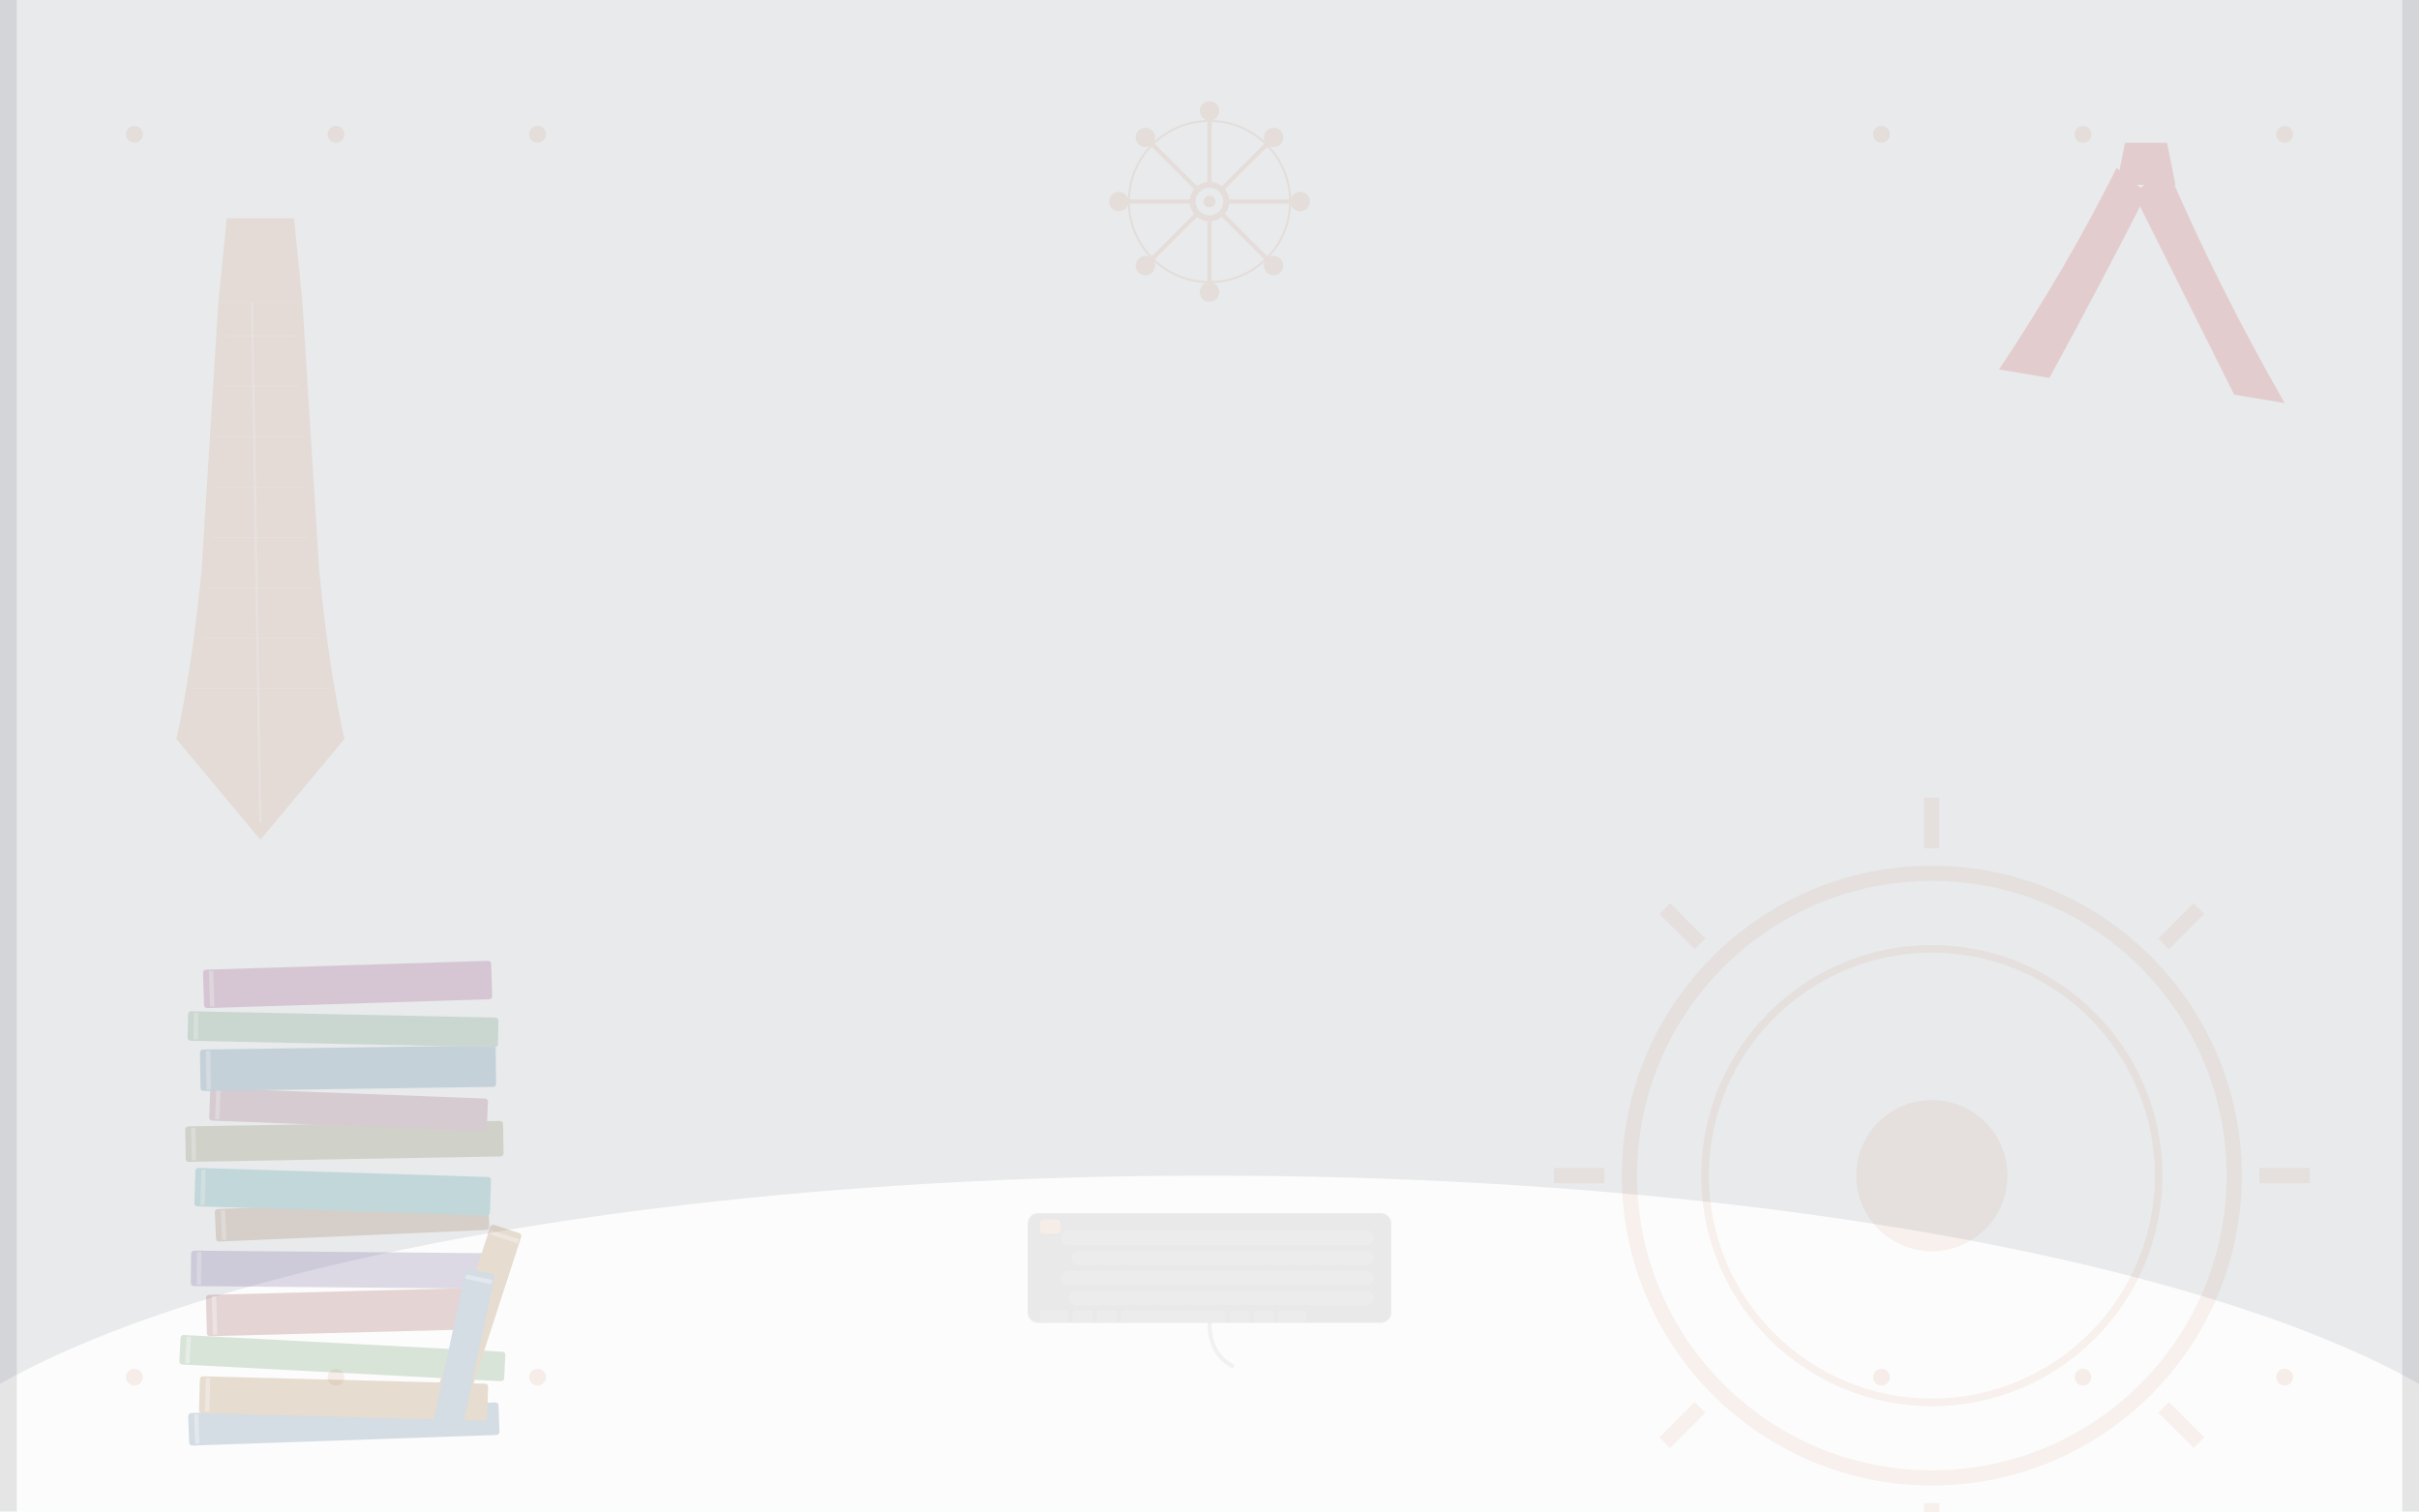
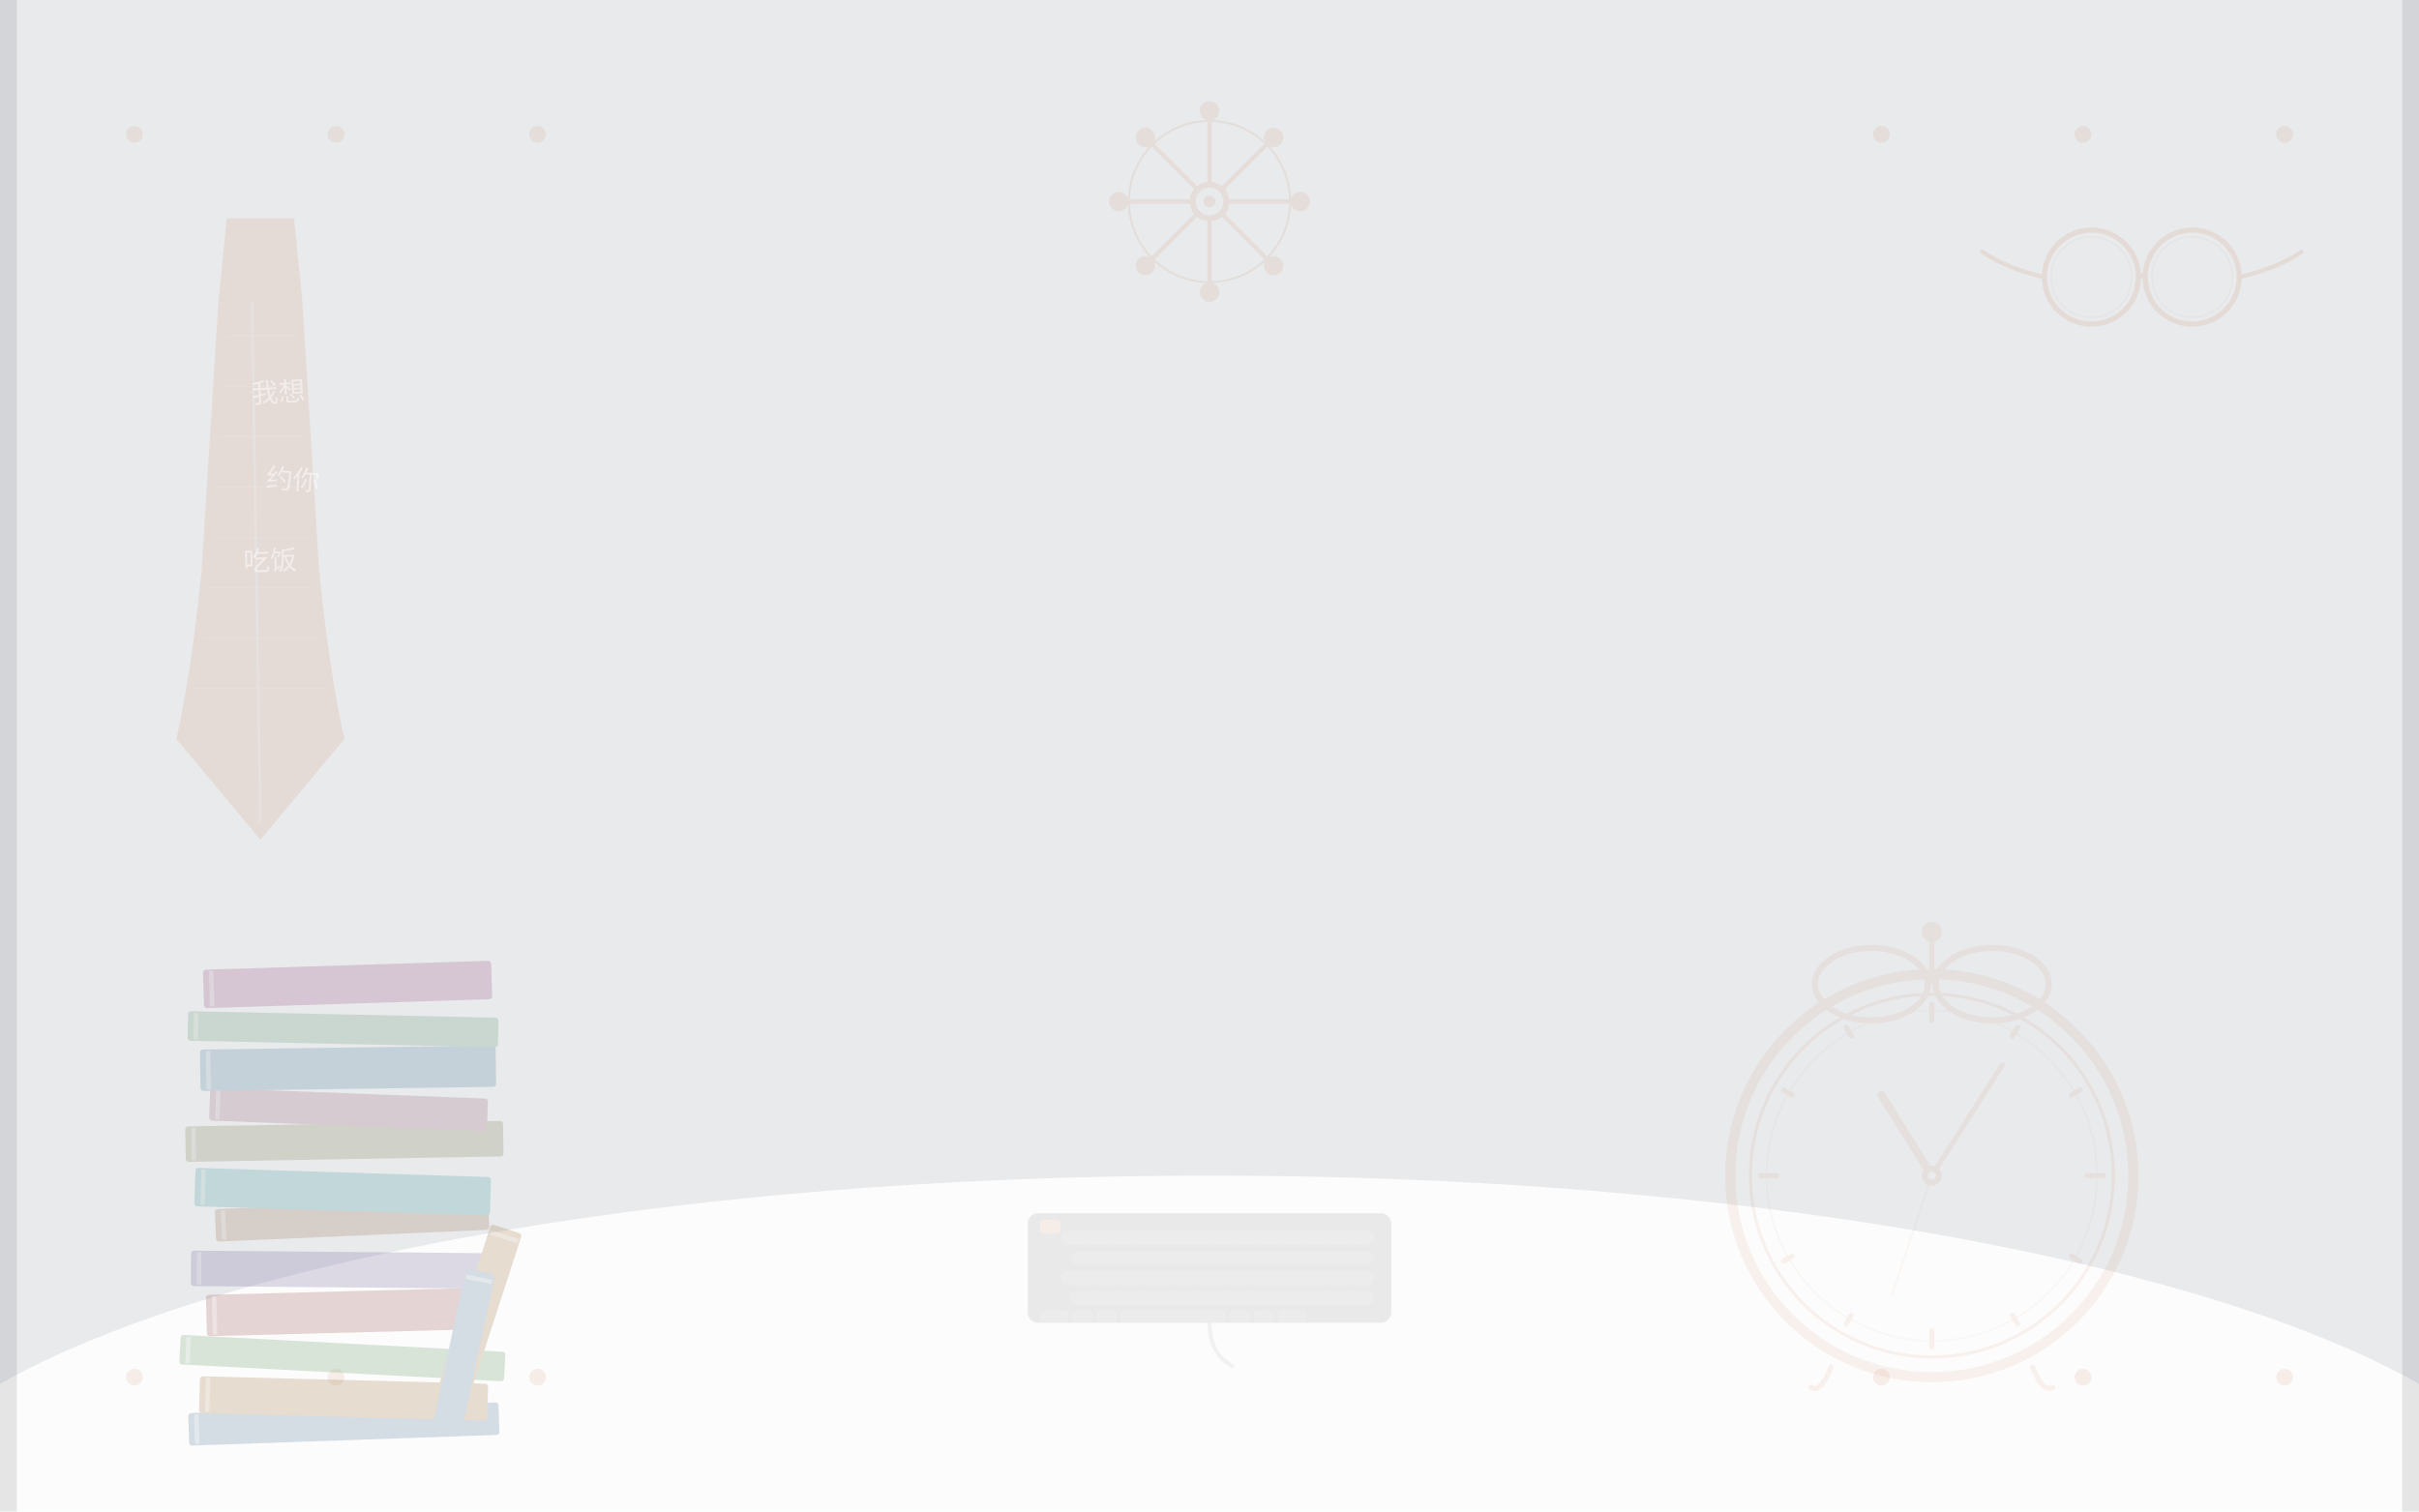
<svg xmlns="http://www.w3.org/2000/svg" viewBox="0 0 1440 900" width="1440" height="900">
  <rect width="1440" height="900" fill="#E8EAEC" />
  <ellipse cx="720" cy="920" rx="800" ry="220" fill="#FFFFFF" opacity="0.86" />
  <g opacity="0.12">
    <rect x="0" y="0" width="10" height="900" fill="#3A3E42" />
    <rect x="1430" y="0" width="10" height="900" fill="#3A3E42" />
  </g>
-   <g transform="translate(1150, 700) scale(1.5) translate(-1150, -700)" opacity="0.08">
-     <circle cx="1150" cy="700" r="120" fill="none" stroke="#C06A30" stroke-width="6" />
-     <circle cx="1150" cy="700" r="90" fill="none" stroke="#C06A30" stroke-width="3" />
-     <circle cx="1150" cy="700" r="30" fill="#C06A30" />
-     <g stroke="#C06A30" stroke-width="6">
-       <line x1="1150" y1="570" x2="1150" y2="550" />
-       <line x1="1150" y1="830" x2="1150" y2="850" />
-       <line x1="1020" y1="700" x2="1000" y2="700" />
-       <line x1="1280" y1="700" x2="1300" y2="700" />
-       <line x1="1058" y1="608" x2="1044" y2="594" />
-       <line x1="1242" y1="792" x2="1256" y2="806" />
-       <line x1="1058" y1="792" x2="1044" y2="806" />
-       <line x1="1242" y1="608" x2="1256" y2="594" />
-     </g>
+   <g transform="translate(1150, 700) scale(1.2)" opacity="0.08">
+     <circle cx="0" cy="0" r="100" fill="none" stroke="#C06A30" stroke-width="5" />
+     <circle cx="0" cy="0" r="90" fill="none" stroke="#C06A30" stroke-width="1.5" />
+     <circle cx="0" cy="0" r="82" fill="none" stroke="#C06A30" stroke-width="0.8" opacity="0.5" />
+     <ellipse cx="-30" cy="-95" rx="28" ry="18" fill="none" stroke="#C06A30" stroke-width="3" />
+     <ellipse cx="30" cy="-95" rx="28" ry="18" fill="none" stroke="#C06A30" stroke-width="3" />
+     <line x1="0" y1="-95" x2="0" y2="-118" stroke="#C06A30" stroke-width="2.5" />
+     <circle cx="0" cy="-121" r="5" fill="#C06A30" />
+     <g stroke="#C06A30" stroke-width="2.5" stroke-linecap="round">
+       <g transform="rotate(0)">
+         <line x1="0" y1="-85" x2="0" y2="-77" />
+       </g>
+       <g transform="rotate(30)">
+         <line x1="0" y1="-85" x2="0" y2="-80" />
+       </g>
+       <g transform="rotate(60)">
+         <line x1="0" y1="-85" x2="0" y2="-80" />
+       </g>
+       <g transform="rotate(90)">
+         <line x1="0" y1="-85" x2="0" y2="-77" />
+       </g>
+       <g transform="rotate(120)">
+         <line x1="0" y1="-85" x2="0" y2="-80" />
+       </g>
+       <g transform="rotate(150)">
+         <line x1="0" y1="-85" x2="0" y2="-80" />
+       </g>
+       <g transform="rotate(180)">
+         <line x1="0" y1="-85" x2="0" y2="-77" />
+       </g>
+       <g transform="rotate(210)">
+         <line x1="0" y1="-85" x2="0" y2="-80" />
+       </g>
+       <g transform="rotate(240)">
+         <line x1="0" y1="-85" x2="0" y2="-80" />
+       </g>
+       <g transform="rotate(270)">
+         <line x1="0" y1="-85" x2="0" y2="-77" />
+       </g>
+       <g transform="rotate(300)">
+         <line x1="0" y1="-85" x2="0" y2="-80" />
+       </g>
+       <g transform="rotate(330)">
+         <line x1="0" y1="-85" x2="0" y2="-80" />
+       </g>
+     </g>
+     <line x1="0" y1="0" x2="-25" y2="-40" stroke="#C06A30" stroke-width="4" stroke-linecap="round" />
+     <line x1="0" y1="0" x2="35" y2="-55" stroke="#C06A30" stroke-width="2.5" stroke-linecap="round" />
+     <line x1="0" y1="0" x2="-20" y2="60" stroke="#C06A30" stroke-width="1" stroke-linecap="round" opacity="0.5" />
+     <circle cx="0" cy="0" r="5" fill="#C06A30" />
+     <circle cx="0" cy="0" r="2" fill="#F2F0ED" />
+     <path d="M-50,95 Q-55,108 -60,105" fill="none" stroke="#C06A30" stroke-width="2.5" stroke-linecap="round" />
+     <path d="M50,95 Q55,108 60,105" fill="none" stroke="#C06A30" stroke-width="2.5" stroke-linecap="round" />
  </g>
  <g transform="translate(720, 120)" opacity="0.10">
    <circle cx="0" cy="0" r="10" fill="none" stroke="#C06A30" stroke-width="3.5" />
    <circle cx="0" cy="0" r="3.5" fill="#C06A30" />
    <circle cx="0" cy="0" r="48" fill="none" stroke="#C06A30" stroke-width="1.2" />
    <g stroke="#C06A30" stroke-width="2.5" fill="none">
      <g transform="rotate(0)">
        <line x1="0" y1="-9" x2="0" y2="-50" />
        <circle cx="0" cy="-54" r="4.5" fill="#C06A30" />
      </g>
      <g transform="rotate(45)">
        <line x1="0" y1="-9" x2="0" y2="-50" />
        <circle cx="0" cy="-54" r="4.5" fill="#C06A30" />
      </g>
      <g transform="rotate(90)">
        <line x1="0" y1="-9" x2="0" y2="-50" />
        <circle cx="0" cy="-54" r="4.5" fill="#C06A30" />
      </g>
      <g transform="rotate(135)">
        <line x1="0" y1="-9" x2="0" y2="-50" />
        <circle cx="0" cy="-54" r="4.5" fill="#C06A30" />
      </g>
      <g transform="rotate(180)">
        <line x1="0" y1="-9" x2="0" y2="-50" />
        <circle cx="0" cy="-54" r="4.5" fill="#C06A30" />
      </g>
      <g transform="rotate(225)">
        <line x1="0" y1="-9" x2="0" y2="-50" />
        <circle cx="0" cy="-54" r="4.5" fill="#C06A30" />
      </g>
      <g transform="rotate(270)">
        <line x1="0" y1="-9" x2="0" y2="-50" />
        <circle cx="0" cy="-54" r="4.5" fill="#C06A30" />
      </g>
      <g transform="rotate(315)">
        <line x1="0" y1="-9" x2="0" y2="-50" />
        <circle cx="0" cy="-54" r="4.5" fill="#C06A30" />
      </g>
    </g>
  </g>
  <g opacity="0.10" fill="#C06A30">
    <circle cx="80" cy="80" r="5" />
    <circle cx="200" cy="80" r="5" />
    <circle cx="320" cy="80" r="5" />
    <circle cx="80" cy="820" r="5" />
    <circle cx="200" cy="820" r="5" />
    <circle cx="320" cy="820" r="5" />
    <circle cx="1120" cy="80" r="5" />
    <circle cx="1240" cy="80" r="5" />
    <circle cx="1360" cy="80" r="5" />
    <circle cx="1120" cy="820" r="5" />
    <circle cx="1240" cy="820" r="5" />
    <circle cx="1360" cy="820" r="5" />
  </g>
  <g opacity="0.12">
    <polygon points="135,130 175,130 180,180 130,180" fill="#C06A30" />
    <path d="M130,180              L180,180              L190,340              Q196,400 205,440              L155,500              L105,440              Q114,400 120,340 Z" fill="#C06A30" />
    <path d="M150,180 L155,490" stroke="#F2F0ED" stroke-width="1.5" opacity="0.4" fill="none" />
    <g stroke="#F2F0ED" stroke-width="0.8" opacity="0.25" fill="none">
      <path d="M134,200 L176,200" />
      <path d="M132,230 L178,230" />
      <path d="M130,260 L180,260" />
      <path d="M128,290 L182,290" />
      <path d="M126,320 L184,320" />
      <path d="M124,350 L186,350" />
      <path d="M120,380 L190,380" />
      <path d="M114,410 L196,410" />
    </g>
  </g>
+   <g opacity="0.50" font-family="KaiTi, STKaiti, 'Noto Serif SC', serif" fill="#FFFFFF">
+     <text x="150" y="240" font-size="16" transform="rotate(-3, 150, 240)">我想</text>
+     <text x="158" y="290" font-size="16" transform="rotate(4, 158, 290)">约你</text>
+     <text x="145" y="340" font-size="16" transform="rotate(-2, 145, 340)">吃饭</text>
+   </g>
  <g transform="translate(200,720) scale(0.88) translate(-200,-700)">
    <g opacity="0.25">
      <g transform="translate(100,838) rotate(-2)">
        <rect x="0" y="0" width="210" height="22" rx="2" fill="#5B7B9A" />
        <rect x="4" y="1" width="3" height="20" fill="#F2F0ED" opacity="0.4" />
      </g>
      <g transform="translate(108,813) rotate(1.5)">
        <rect x="0" y="0" width="195" height="25" rx="2" fill="#A47A4C" />
        <rect x="4" y="1" width="3" height="23" fill="#F2F0ED" opacity="0.4" />
      </g>
      <g transform="translate(95,785) rotate(3)">
        <rect x="0" y="0" width="220" height="20" rx="2" fill="#6F9B6F" />
        <rect x="4" y="1" width="3" height="18" fill="#F2F0ED" opacity="0.4" />
      </g>
      <g transform="translate(112,758) rotate(-1.5)">
        <rect x="0" y="0" width="190" height="28" rx="2" fill="#9F5C5C" />
        <rect x="4" y="1" width="3" height="26" fill="#F2F0ED" opacity="0.4" />
      </g>
      <g transform="translate(102,728) rotate(0.5)">
        <rect x="0" y="0" width="205" height="24" rx="2" fill="#7B6F9F" />
        <rect x="4" y="1" width="3" height="22" fill="#F2F0ED" opacity="0.4" />
      </g>
      <g transform="translate(118,700) rotate(-2.5)">
        <rect x="0" y="0" width="185" height="22" rx="2" fill="#9F7B5C" />
        <rect x="4" y="1" width="3" height="20" fill="#F2F0ED" opacity="0.4" />
      </g>
      <g transform="translate(105,672) rotate(1.8)">
        <rect x="0" y="0" width="200" height="26" rx="2" fill="#4C9F9F" />
        <rect x="4" y="1" width="3" height="24" fill="#F2F0ED" opacity="0.4" />
      </g>
      <g transform="translate(98,644) rotate(-1)">
        <rect x="0" y="0" width="215" height="24" rx="2" fill="#88885C" />
        <rect x="4" y="1" width="3" height="22" fill="#F2F0ED" opacity="0.4" />
      </g>
      <g transform="translate(115,618) rotate(2.2)">
        <rect x="0" y="0" width="188" height="22" rx="2" fill="#9F6F7B" />
        <rect x="4" y="1" width="3" height="20" fill="#F2F0ED" opacity="0.4" />
      </g>
      <g transform="translate(108,592) rotate(-0.8)">
        <rect x="0" y="0" width="200" height="28" rx="2" fill="#5C889F" />
        <rect x="4" y="1" width="3" height="26" fill="#F2F0ED" opacity="0.4" />
      </g>
      <g transform="translate(100,566) rotate(1.2)">
        <rect x="0" y="0" width="210" height="20" rx="2" fill="#6F9F7B" />
        <rect x="4" y="1" width="3" height="18" fill="#F2F0ED" opacity="0.4" />
      </g>
      <g transform="translate(110,538) rotate(-1.8)">
        <rect x="0" y="0" width="195" height="26" rx="2" fill="#9F5C88" />
        <rect x="4" y="1" width="3" height="24" fill="#F2F0ED" opacity="0.4" />
      </g>
      <g transform="translate(305,710) rotate(18)">
        <rect x="0" y="0" width="22" height="130" rx="2" fill="#A47A4C" />
        <rect x="1" y="4" width="20" height="3" fill="#F2F0ED" opacity="0.4" />
      </g>
      <g transform="translate(288,740) rotate(12)">
        <rect x="0" y="0" width="20" height="110" rx="2" fill="#5B7B9A" />
        <rect x="1" y="4" width="18" height="3" fill="#F2F0ED" opacity="0.4" />
      </g>
    </g>
  </g>
  <g transform="translate(720, 755) scale(1.2) translate(-720, -835)" opacity="0.10">
    <rect x="630" y="808" width="180" height="54" rx="5" fill="#3A3E42" />
    <rect x="630" y="808" width="180" height="54" rx="5" fill="none" stroke="#5A5E62" stroke-width="0.5" />
    <rect x="636" y="811" width="10" height="7" rx="1.5" fill="#C06A30" />
    <g stroke="#5A5E62" stroke-width="7" stroke-linecap="round" stroke-dasharray="9.5,2.3" fill="none">
      <line x1="650" y1="820" x2="798" y2="820" />
    </g>
    <g stroke="#5A5E62" stroke-width="7" stroke-linecap="round" stroke-dasharray="9.5,2.3" fill="none">
      <line x1="655" y1="830" x2="798" y2="830" />
    </g>
    <g stroke="#5A5E62" stroke-width="7" stroke-linecap="round" stroke-dasharray="10.5,2.5" fill="none">
      <line x1="650" y1="840" x2="798" y2="840" />
    </g>
    <g stroke="#5A5E62" stroke-width="7" stroke-linecap="round" stroke-dasharray="11.5,2.8" fill="none">
      <line x1="654" y1="850" x2="798" y2="850" />
    </g>
    <g fill="#5A5E62">
      <rect x="636" y="856" width="14" height="6" rx="1.5" />
      <rect x="652" y="856" width="10" height="6" rx="1.5" />
      <rect x="664" y="856" width="10" height="6" rx="1.5" />
      <rect x="676" y="856" width="52" height="6" rx="1.5" />
      <rect x="730" y="856" width="10" height="6" rx="1.5" />
      <rect x="742" y="856" width="10" height="6" rx="1.5" />
      <rect x="754" y="856" width="14" height="6" rx="1.5" />
    </g>
    <path d="M720,862 Q720,878 732,884" stroke="#3A3E42" stroke-width="2" fill="none" opacity="0.6" />
  </g>
-   <g opacity="0.15">
-     <path d="M1260,100 Q1230,160 1190,220 L1220,225 Q1250,170 1278,115 Z" fill="#CC2222" />
-     <path d="M1290,100 Q1320,170 1360,240 L1330,235 Q1300,175 1270,115 Z" fill="#CC2222" />
-     <polygon points="1265,85 1290,85 1295,110 1260,110" fill="#CC2222" />
+   <g opacity="0.12">
+     <circle cx="1245" cy="165" r="28" fill="none" stroke="#C06A30" stroke-width="3" />
+     <circle cx="1245" cy="165" r="24" fill="none" stroke="#C06A30" stroke-width="0.8" opacity="0.4" />
+     <circle cx="1305" cy="165" r="28" fill="none" stroke="#C06A30" stroke-width="3" />
+     <circle cx="1305" cy="165" r="24" fill="none" stroke="#C06A30" stroke-width="0.8" opacity="0.4" />
+     <path d="M1272,170 Q1275,158 1278,170" fill="none" stroke="#C06A30" stroke-width="2.5" stroke-linecap="round" />
+     <path d="M1217,165 Q1195,160 1180,150" fill="none" stroke="#C06A30" stroke-width="2.5" stroke-linecap="round" />
+     <path d="M1333,165 Q1355,160 1370,150" fill="none" stroke="#C06A30" stroke-width="2.5" stroke-linecap="round" />
+     <path d="M1235,150 Q1240,145 1245,148" fill="none" stroke="#F2F0ED" stroke-width="1.2" opacity="0.25" />
+     <path d="M1295,150 Q1300,145 1305,148" fill="none" stroke="#F2F0ED" stroke-width="1.2" opacity="0.25" />
  </g>
</svg>
